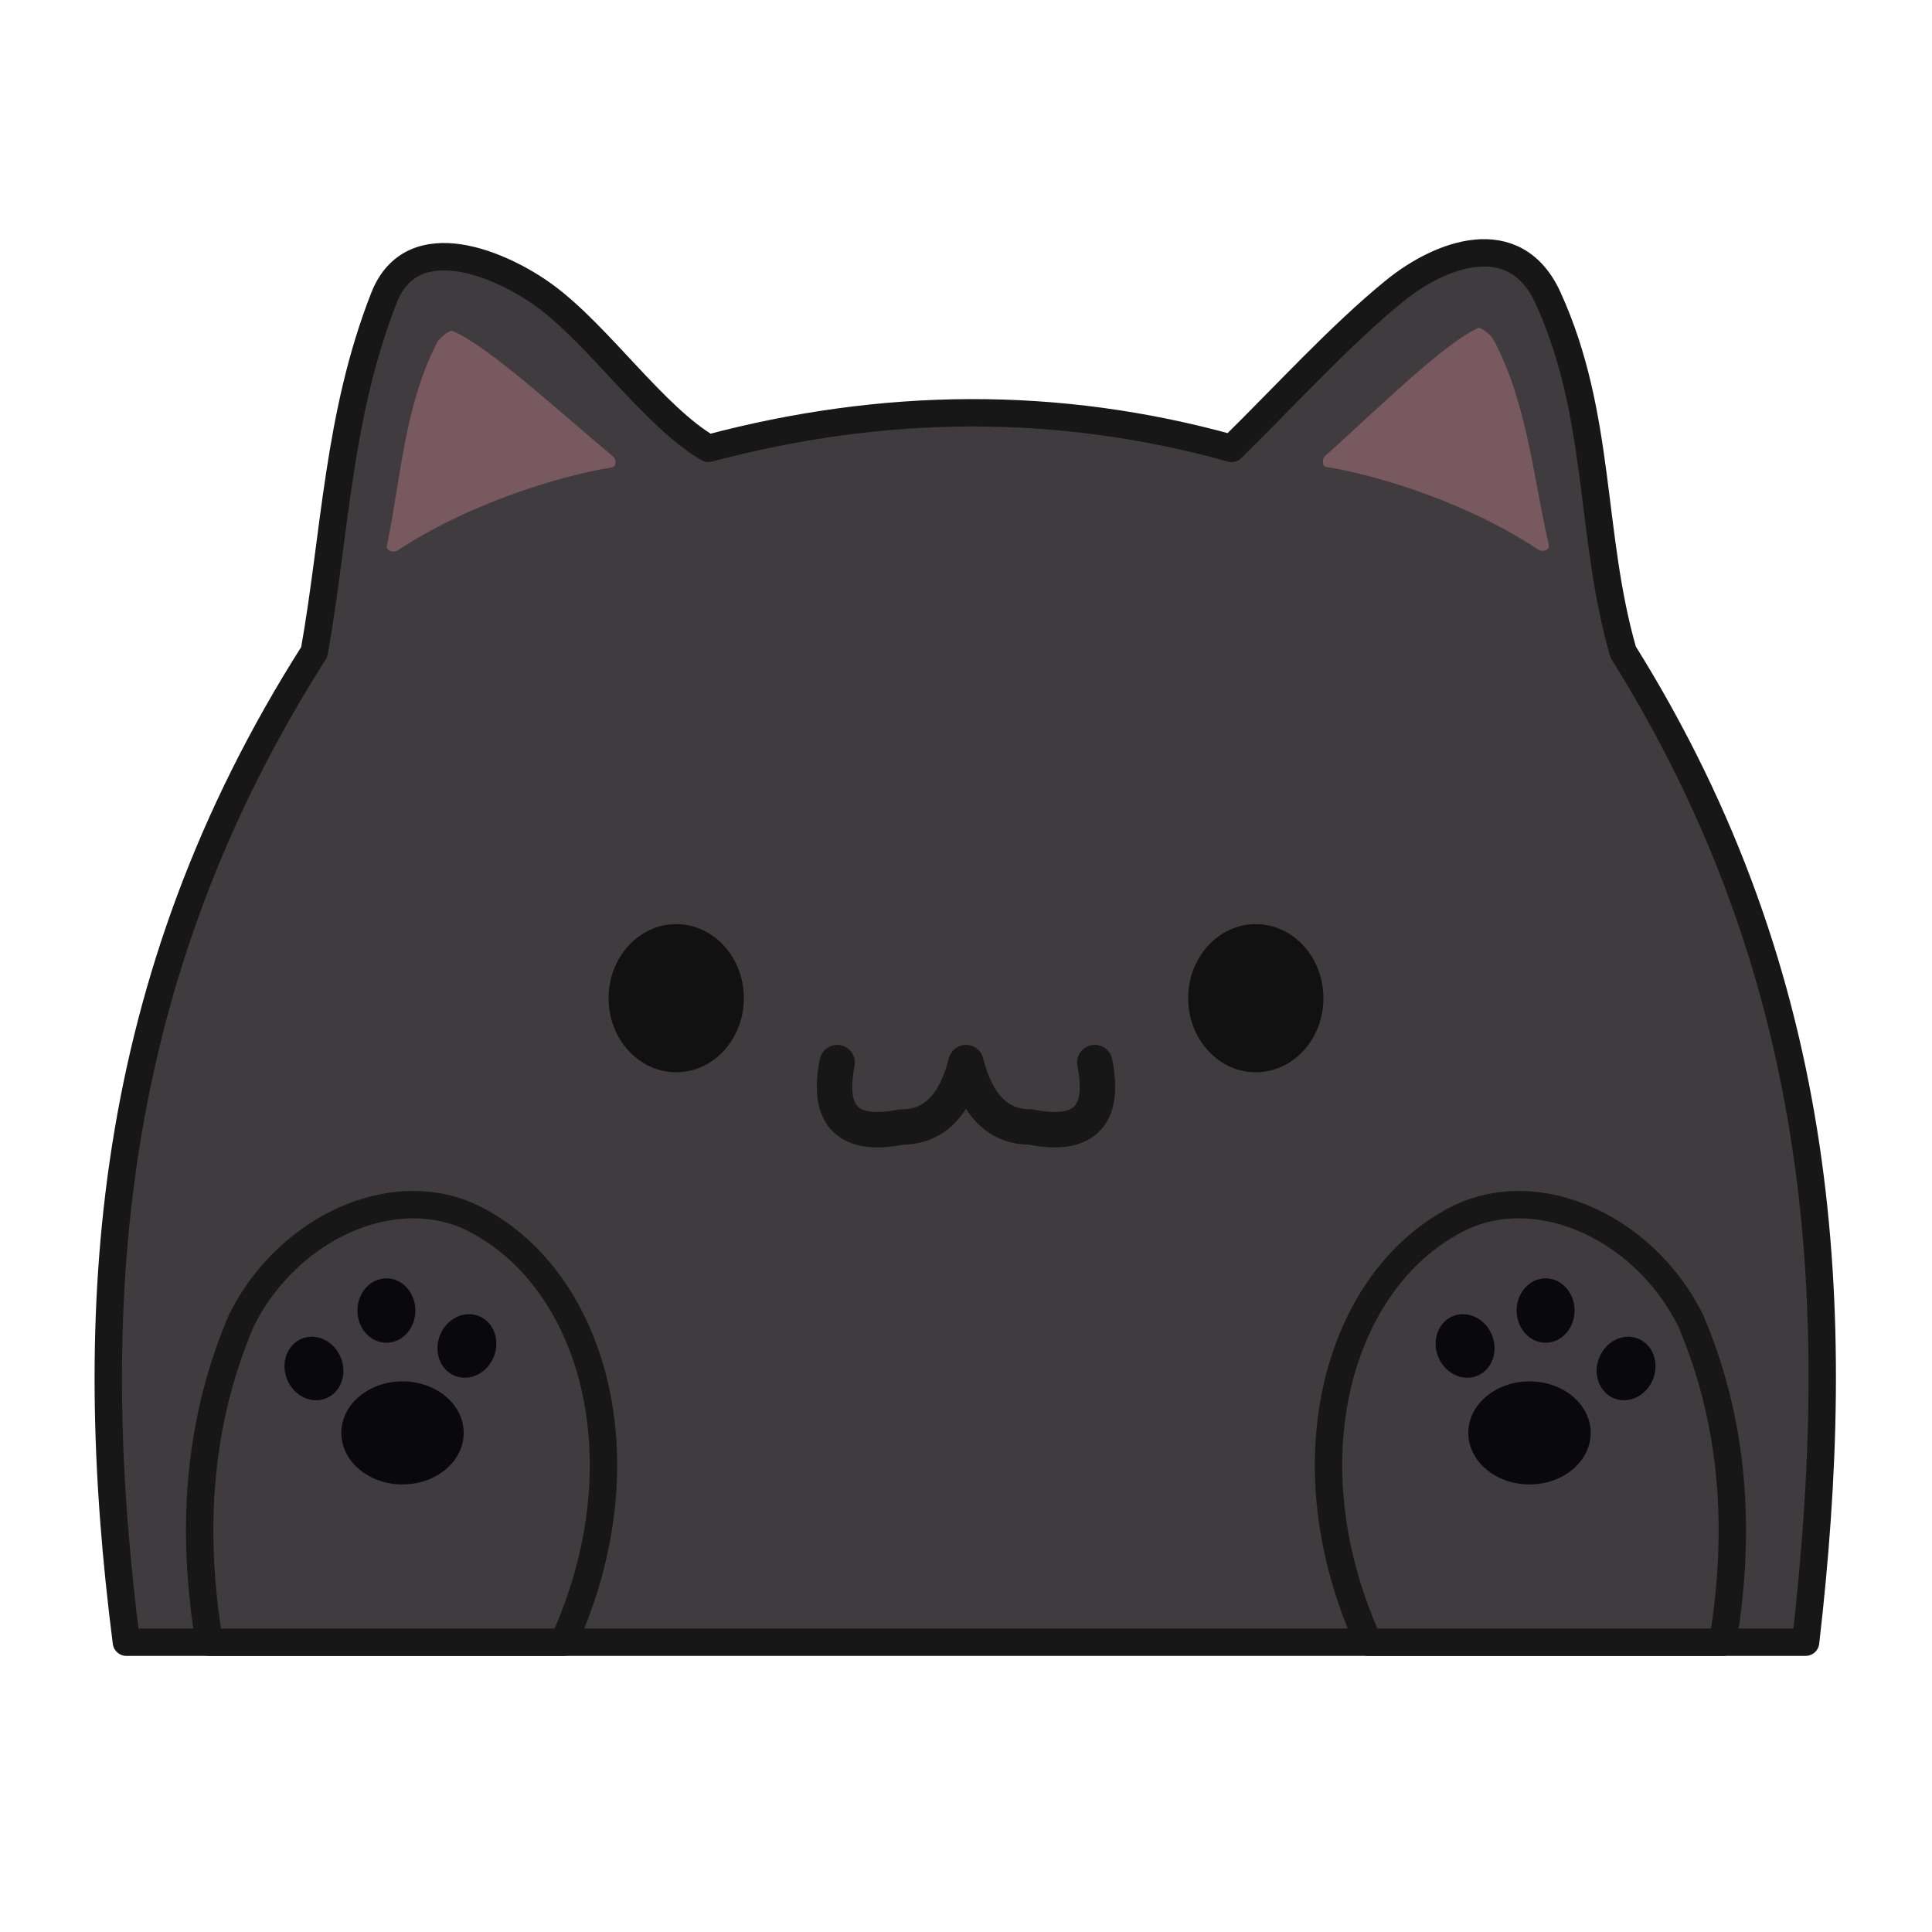
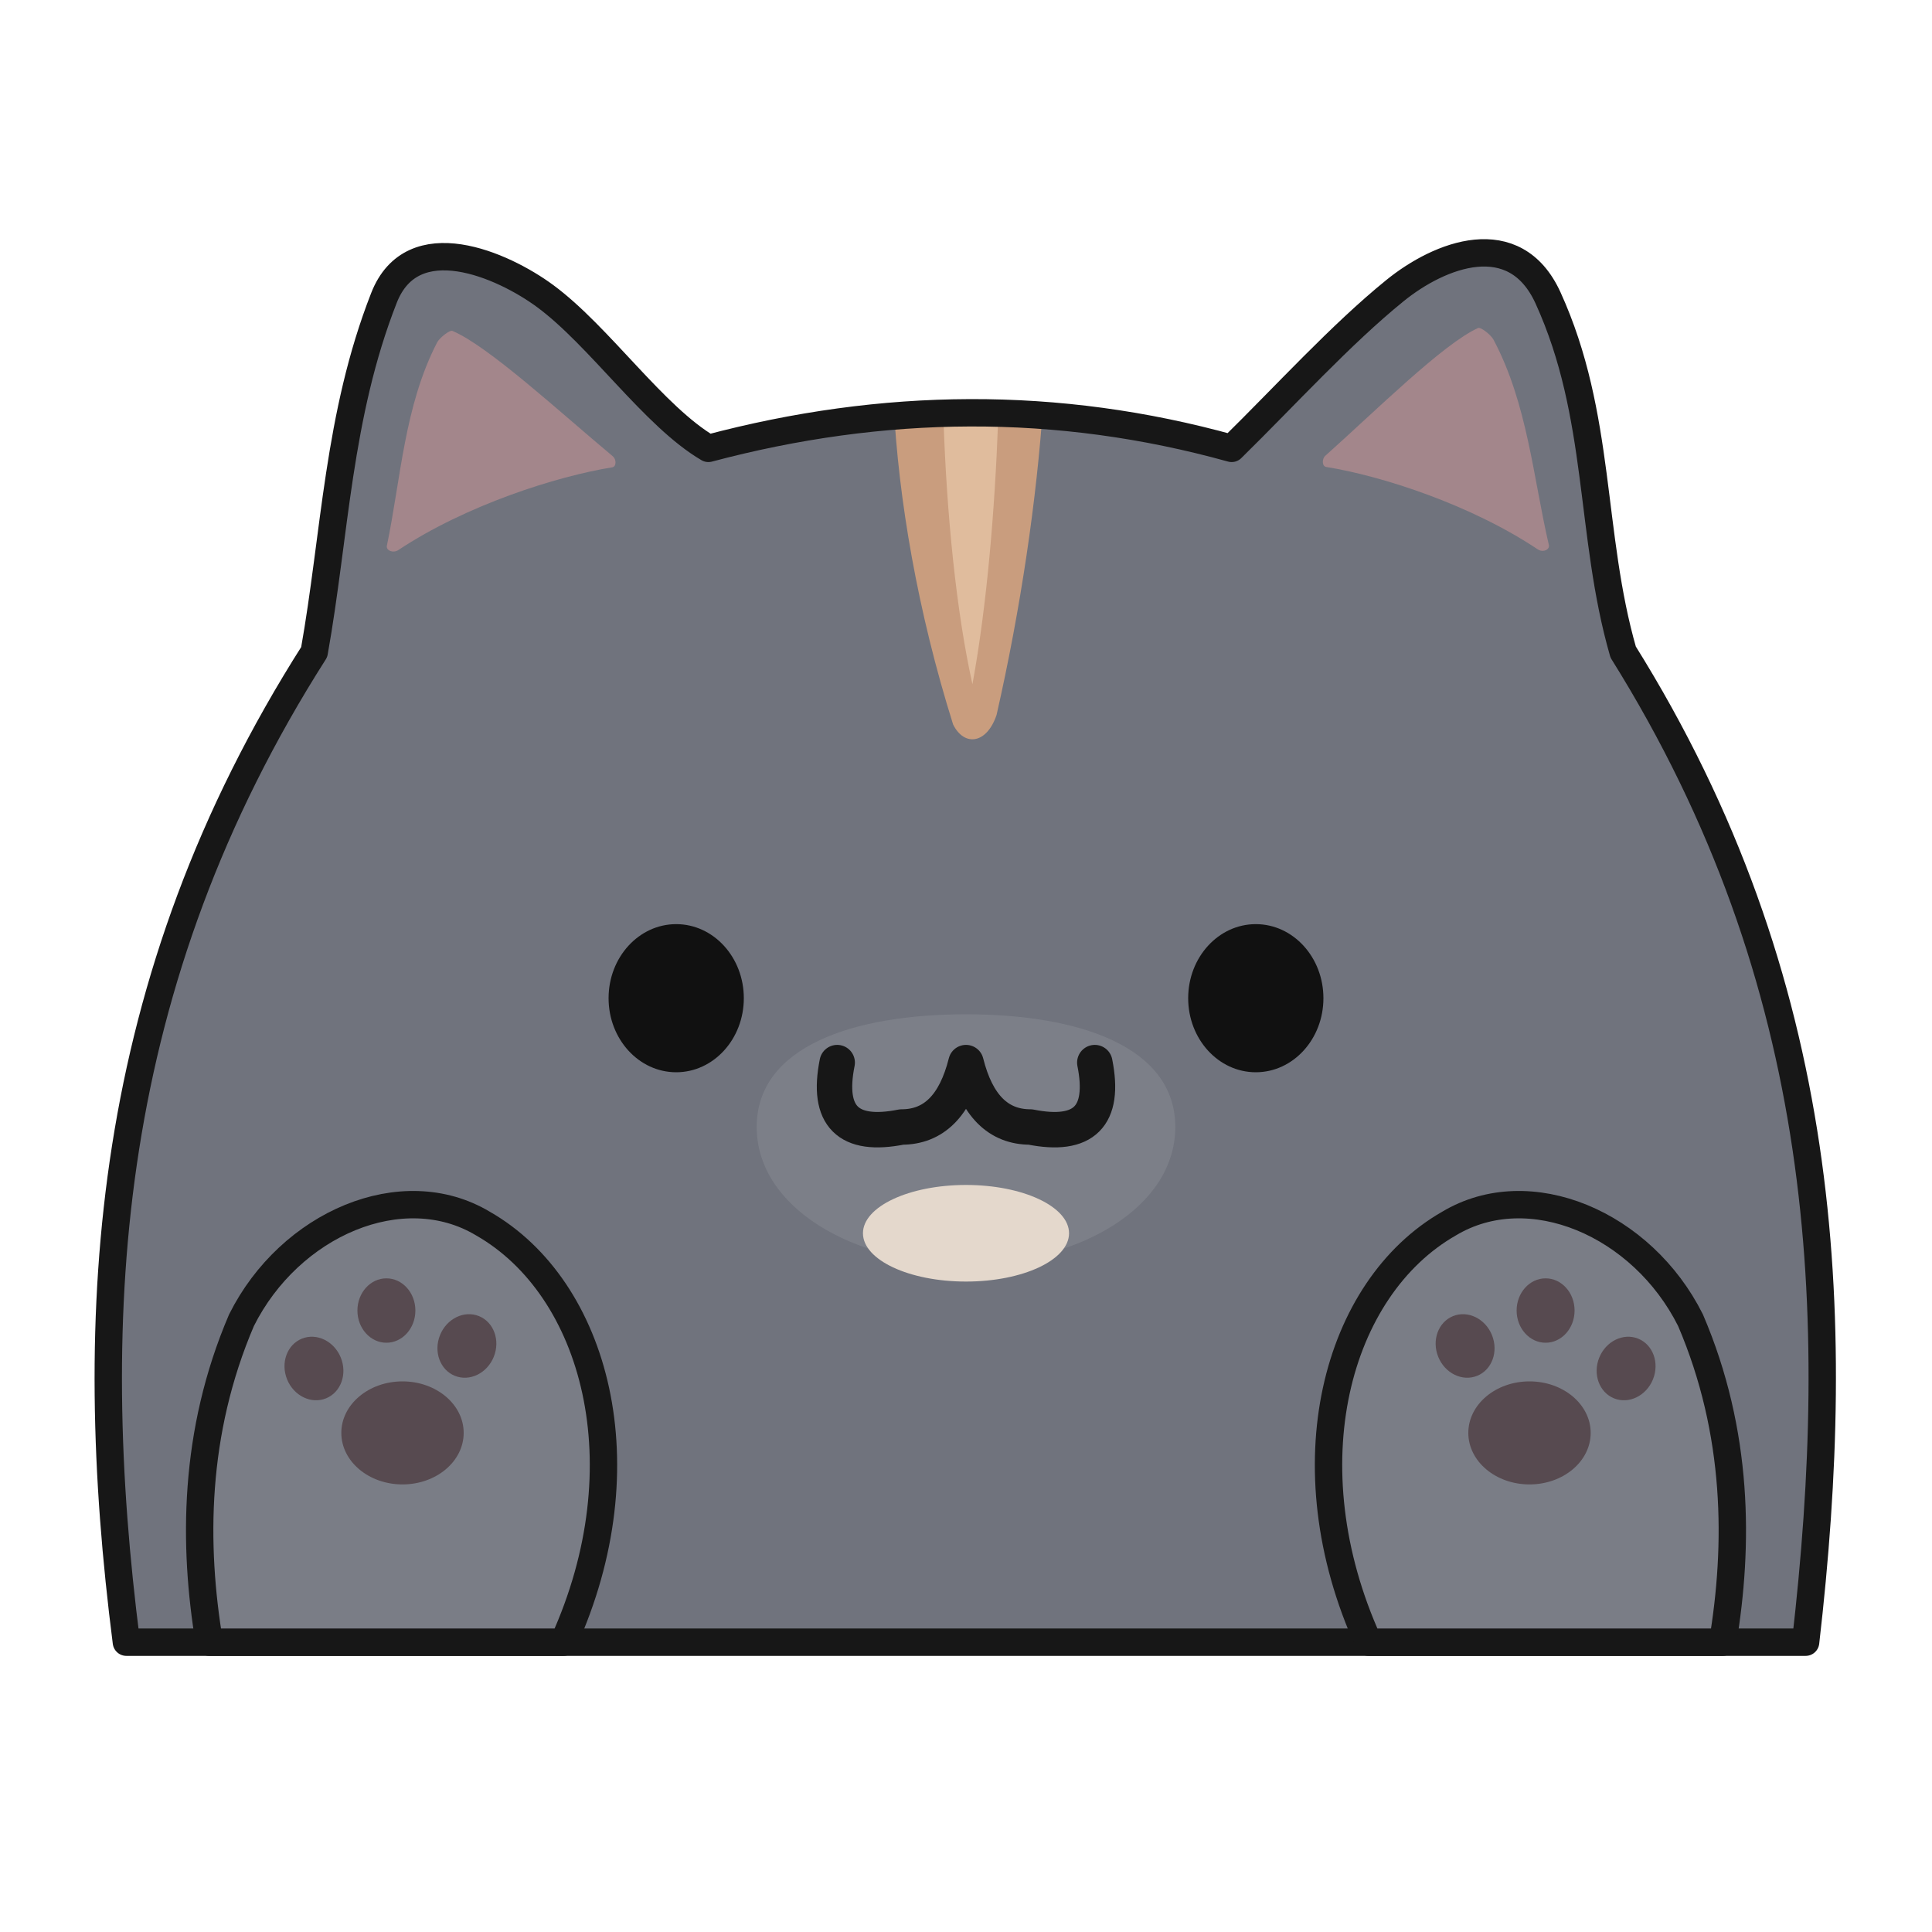
<svg xmlns="http://www.w3.org/2000/svg" width="120" height="120" viewBox="0 0 120 120">
+   <defs>
+     <clipPath id="body-clip">
+       <path d="M7.85 102 C5.225 81.5 6.461 61 19.517 40.5 C20.824 33.167 20.975 25.833 23.85 18.5 C25.624 13.976 31.225 16.445 33.86 18.389 C37.24 20.881 40.62 25.873 44 27.85 C54.833 24.969 65.667 24.836 76.5 27.85 C79.88 24.532 83.26 20.798 86.64 18.054 C89.423 15.795 94.083 13.968 96.15 18.5 C99.494 25.833 98.706 33.167 100.817 40.5 C113.626 61 114.514 81.5 112.15 102 Z" />
+     </clipPath>
+     <clipPath id="paw-left-clip">
+       <path d="M13 102 C12 96 12 89 15 82 C18 76 25 73 30 76 C37 80 40 91 35 102 Z" />
+     </clipPath>
+     <clipPath id="paw-right-clip">
+       <path d="M85 102 C80 91 83 80 90 76 C95 73 102 76 105 82 C108 89 108 96 107 102 Z" />
+     </clipPath>
+   </defs>
  <g stroke="#171717" stroke-width="1.7" stroke-linecap="round" stroke-linejoin="round">
    <g id="body">
-       <path fill="#3f3b3e" d="M7.85 102 C5.225 81.5 6.461 61 19.517 40.5 C20.824 33.167 20.975 25.833 23.85 18.5 C25.624 13.976 31.225 16.445 33.86 18.389 C37.24 20.881 40.62 25.873 44 27.85 C54.833 24.969 65.667 24.836 76.5 27.85 C79.88 24.532 83.26 20.798 86.64 18.054 C89.423 15.795 94.083 13.968 96.15 18.5 C99.494 25.833 98.706 33.167 100.817 40.5 C113.626 61 114.514 81.5 112.15 102 Z" id="outline" />
+       <path fill="#70737d" d="M7.85 102 C5.225 81.5 6.461 61 19.517 40.5 C20.824 33.167 20.975 25.833 23.85 18.5 C25.624 13.976 31.225 16.445 33.86 18.389 C37.24 20.881 40.62 25.873 44 27.85 C54.833 24.969 65.667 24.836 76.5 27.85 C79.88 24.532 83.26 20.798 86.64 18.054 C89.423 15.795 94.083 13.968 96.15 18.5 C99.494 25.833 98.706 33.167 100.817 40.5 C113.626 61 114.514 81.5 112.15 102 Z" stroke="none" />
+       <g id="body-markings" clip-path="url(#body-clip)" stroke="none">
+         <path d="M55.5 25 C55.8 31 57 38 59.2 45 C59.9 46.4 61.3 46.2 61.9 44.4 C63.4 37.8 64.4 31 64.8 25 Z" fill="#c99d7e" />
+         <path d="M58.6 26 C58.8 32 59.4 38 60.4 42.5 C61.3 37.6 61.8 31.6 62 26 Z" fill="#e0bc9d" />
+         <path d="M60 63 C53 63 47 65 47 70 C47 75 53 78.5 60 78.5 C67 78.5 73 75 73 70 C73 65 67 63 60 63 Z" fill="#7c7f88" />
+         <ellipse cx="60" cy="76.6" rx="6.4" ry="3" fill="#e4d8cc" />
+       </g>
      <g id="ears" stroke="none">
-         <path id="ear-inner-left" fill="#785960" d="M24.03 33.891 C24.894 29.77 25.106 25.231 27.148 21.274 C27.3 20.978 27.933 20.483 28.1 20.553 C30.338 21.496 34.788 25.61 38.057 28.336 C38.301 28.539 38.287 28.985 38.028 29.026 C34.557 29.587 28.944 31.375 24.741 34.165 C24.427 34.374 23.966 34.199 24.03 33.891 Z" />
-         <path id="ear-inner-right" fill="#785960" d="M96.201 33.841 C95.229 29.677 94.881 25.086 92.763 21.095 C92.605 20.797 91.971 20.299 91.809 20.372 C89.652 21.339 85.432 25.528 82.322 28.305 C82.09 28.513 82.117 28.963 82.372 29.004 C85.781 29.55 91.322 31.325 95.515 34.123 C95.828 34.332 96.274 34.152 96.201 33.841 Z" />
+         <path id="ear-inner-left" fill="#a3868b" d="M24.03 33.891 C24.894 29.77 25.106 25.231 27.148 21.274 C27.3 20.978 27.933 20.483 28.1 20.553 C30.338 21.496 34.788 25.61 38.057 28.336 C38.301 28.539 38.287 28.985 38.028 29.026 C34.557 29.587 28.944 31.375 24.741 34.165 C24.427 34.374 23.966 34.199 24.03 33.891 Z" />
+         <path id="ear-inner-right" fill="#a3868b" d="M96.201 33.841 C95.229 29.677 94.881 25.086 92.763 21.095 C92.605 20.797 91.971 20.299 91.809 20.372 C89.652 21.339 85.432 25.528 82.322 28.305 C82.09 28.513 82.117 28.963 82.372 29.004 C85.781 29.55 91.322 31.325 95.515 34.123 C95.828 34.332 96.274 34.152 96.201 33.841 Z" />
      </g>
+       <path fill="none" d="M7.85 102 C5.225 81.5 6.461 61 19.517 40.5 C20.824 33.167 20.975 25.833 23.85 18.5 C25.624 13.976 31.225 16.445 33.86 18.389 C37.24 20.881 40.62 25.873 44 27.85 C54.833 24.969 65.667 24.836 76.5 27.85 C79.88 24.532 83.26 20.798 86.64 18.054 C89.423 15.795 94.083 13.968 96.15 18.5 C99.494 25.833 98.706 33.167 100.817 40.5 C113.626 61 114.514 81.5 112.15 102 Z" id="outline" />
    </g>
    <g id="head">
      <g id="eyes" fill="#111111" stroke="none">
        <ellipse cx="42" cy="62" rx="4.2" ry="4.6" />
        <ellipse cx="78" cy="62" rx="4.2" ry="4.6" />
      </g>
      <g id="mouth">
        <g id="mouth-idle" fill="none" stroke-width="2.2">
          <path d="M52 66 Q51 71 56 70 Q59 70 60 66 Q61 70 64 70 Q69 71 68 66" />
        </g>
        <g id="mouth-excited" display="none">
          <path fill="#f58ba5" stroke="none" d="M56 70 Q59 70 60 66 Q61 70 64 70 C64 74 62 76 60 76 C58 76 56 74 56 70 Z" />
          <path fill="none" stroke-width="2.2" d="M52 66 Q51 71 56 70 Q59 70 60 66 Q61 70 64 70 Q69 71 68 66 M56 70 C56 74 58 76 60 76 C62 76 64 74 64 70" />
        </g>
      </g>
    </g>
    <g id="paw-left">
-       <path fill="#3f3b3e" d="M13 102 C12 96 12 89 15 82 C18 76 25 73 30 76 C37 80 40 91 35 102 Z" />
-       <g id="pads-left" fill="#09090b" stroke="none">
+       <path fill="#7a7d86" d="M13 102 C12 96 12 89 15 82 C18 76 25 73 30 76 C37 80 40 91 35 102 Z" stroke="none" />
+       <path fill="none" d="M13 102 C12 96 12 89 15 82 C18 76 25 73 30 76 C37 80 40 91 35 102 Z" />
+       <g id="pads-left" fill="#574a50" stroke="none">
        <ellipse cx="25" cy="89" rx="3.8" ry="3.2" />
        <ellipse cx="19.5" cy="85" rx="1.8" ry="2" transform="rotate(-22 19.5 85)" />
        <ellipse cx="24" cy="81.4" rx="1.8" ry="2" />
        <ellipse cx="29" cy="83.6" rx="1.8" ry="2" transform="rotate(22 29 83.6)" />
      </g>
    </g>
    <g id="paw-right">
-       <path fill="#3f3b3e" d="M85 102 C80 91 83 80 90 76 C95 73 102 76 105 82 C108 89 108 96 107 102 Z" />
-       <g id="pads-right" fill="#09090b" stroke="none">
+       <path fill="#7a7d86" d="M85 102 C80 91 83 80 90 76 C95 73 102 76 105 82 C108 89 108 96 107 102 Z" stroke="none" />
+       <path fill="none" d="M85 102 C80 91 83 80 90 76 C95 73 102 76 105 82 C108 89 108 96 107 102 Z" />
+       <g id="pads-right" fill="#574a50" stroke="none">
        <ellipse cx="95" cy="89" rx="3.8" ry="3.2" />
        <ellipse cx="101" cy="85" rx="1.8" ry="2" transform="rotate(22 101 85)" />
        <ellipse cx="96" cy="81.4" rx="1.8" ry="2" />
        <ellipse cx="91" cy="83.6" rx="1.8" ry="2" transform="rotate(-22 91 83.6)" />
      </g>
    </g>
  </g>
</svg>
